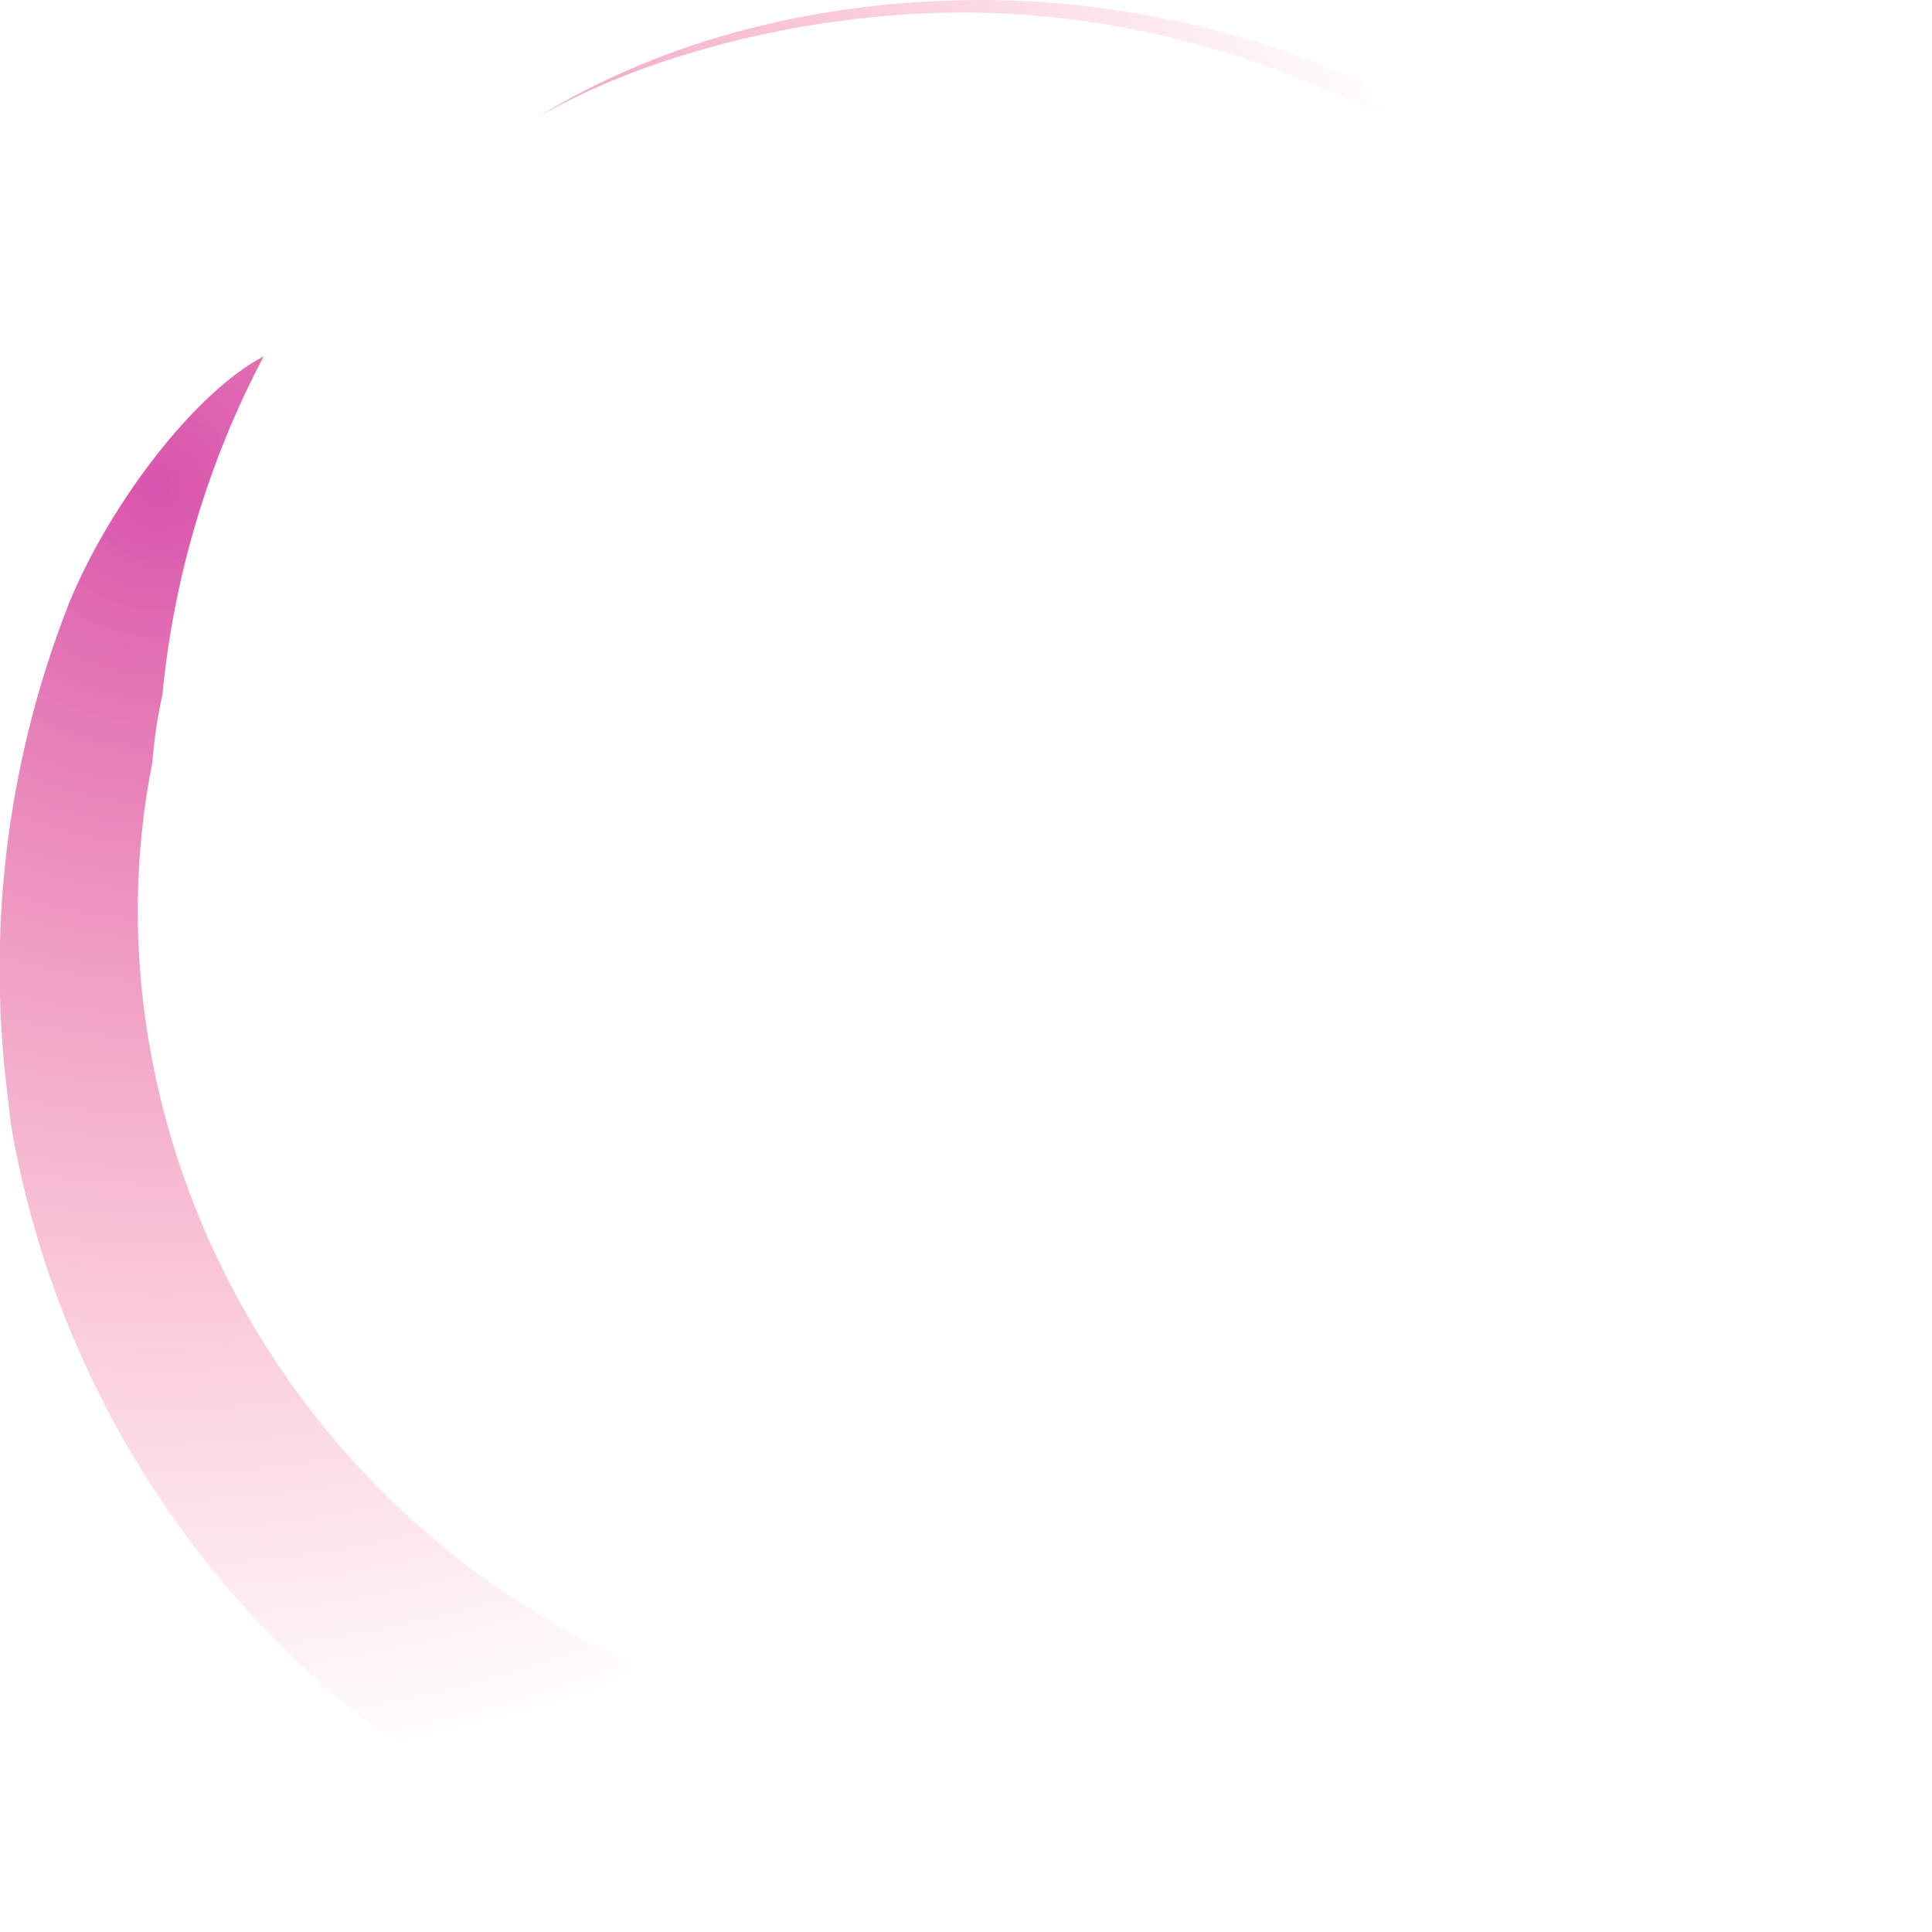
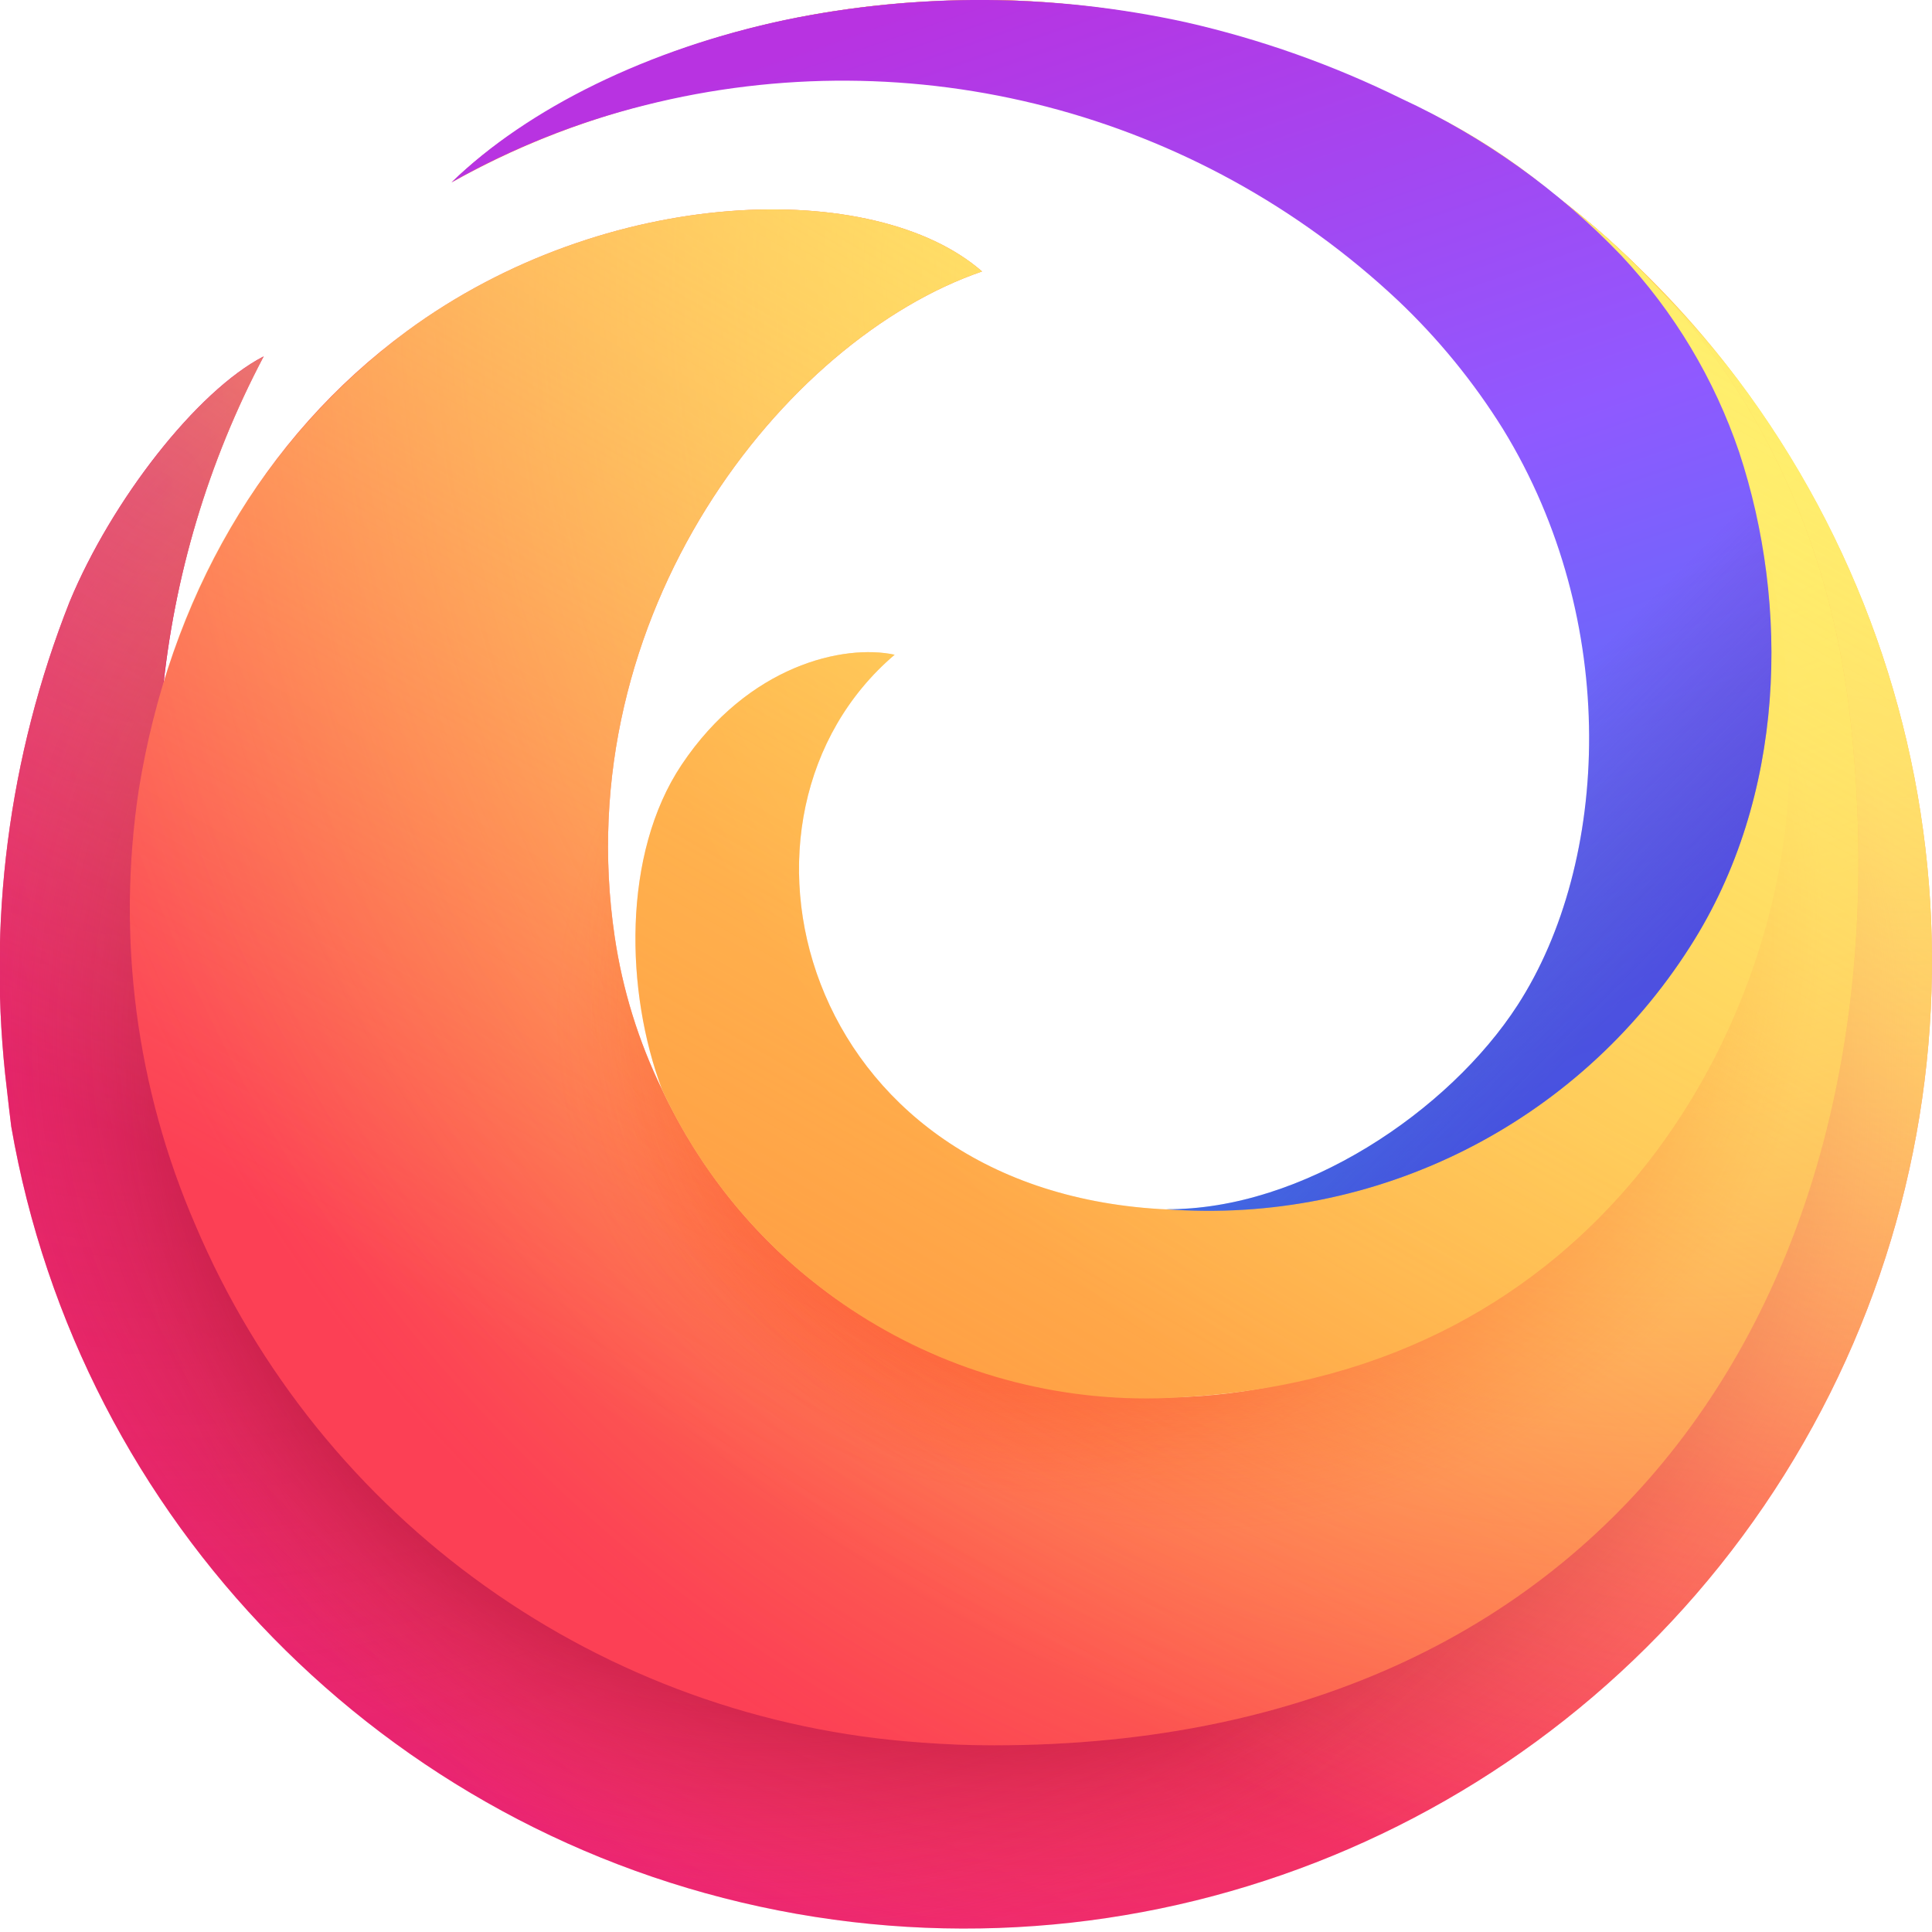
<svg xmlns="http://www.w3.org/2000/svg" viewBox="0 0 80 80">
  <defs>
    <radialGradient id="a" cx="-1186.91" cy="-517.676" r="90.78" gradientTransform="translate(1258.441 534.061)" gradientUnits="userSpaceOnUse">
      <stop offset="0" stop-color="#fff36e" />
      <stop offset=".5" stop-color="#fc4055" />
      <stop offset="1" stop-color="#e31587" />
    </radialGradient>
    <radialGradient id="b" cx="-1251.812" cy="-513.921" r="53.726" gradientTransform="translate(1258.441 534.061)" gradientUnits="userSpaceOnUse">
      <stop offset=".001" stop-color="#c60084" />
      <stop offset="1" stop-color="#fc4055" stop-opacity="0" />
    </radialGradient>
    <radialGradient id="c" cx="-1179.15" cy="-522.842" r="106.599" gradientTransform="translate(1258.441 534.061)" gradientUnits="userSpaceOnUse">
      <stop offset="0" stop-color="#ffde67" stop-opacity=".6" />
      <stop offset=".093" stop-color="#ffd966" stop-opacity=".581" />
      <stop offset=".203" stop-color="#ffca65" stop-opacity=".525" />
      <stop offset=".321" stop-color="#feb262" stop-opacity=".432" />
      <stop offset=".446" stop-color="#fe8f5e" stop-opacity=".302" />
      <stop offset=".573" stop-color="#fd6459" stop-opacity=".137" />
      <stop offset=".664" stop-color="#fc4055" stop-opacity="0" />
    </radialGradient>
    <radialGradient id="d" cx="42.285" cy="44.499" r="137.521" gradientTransform="translate(0 -.095)" gradientUnits="userSpaceOnUse">
      <stop offset=".153" stop-color="#810220" />
      <stop offset=".167" stop-color="#920b27" stop-opacity=".861" />
      <stop offset=".216" stop-color="#cb2740" stop-opacity=".398" />
      <stop offset=".253" stop-color="#ef394f" stop-opacity=".11" />
      <stop offset=".272" stop-color="#fc4055" stop-opacity="0" />
    </radialGradient>
    <radialGradient id="e" cx="31.878" cy="42.77" r="137.521" gradientTransform="translate(0 -.095)" gradientUnits="userSpaceOnUse">
      <stop offset=".113" stop-color="#810220" />
      <stop offset=".133" stop-color="#920b27" stop-opacity=".861" />
      <stop offset=".204" stop-color="#cb2740" stop-opacity=".398" />
      <stop offset=".257" stop-color="#ef394f" stop-opacity=".11" />
      <stop offset=".284" stop-color="#fc4055" stop-opacity="0" />
    </radialGradient>
    <linearGradient id="f" x1="-1212.61" y1="-525.103" x2="-1189.052" y2="-484.299" gradientTransform="translate(1258.441 532.89)" gradientUnits="userSpaceOnUse">
      <stop offset="0" stop-color="#ffbd4f" />
      <stop offset=".508" stop-color="#ff9640" stop-opacity="0" />
    </linearGradient>
    <radialGradient id="g" cx="-1255.933" cy="-77.395" r="88.863" gradientTransform="matrix(.959 0 0 .961 1273.896 86.468)" gradientUnits="userSpaceOnUse">
      <stop offset="0" stop-color="#ff9640" />
      <stop offset=".8" stop-color="#fc4055" />
    </radialGradient>
    <radialGradient id="h" cx="-1255.933" cy="-77.395" r="88.863" gradientTransform="matrix(.959 0 0 .961 1273.896 86.468)" gradientUnits="userSpaceOnUse">
      <stop offset=".084" stop-color="#ffde67" />
      <stop offset=".147" stop-color="#ffdc66" stop-opacity=".968" />
      <stop offset=".246" stop-color="#ffd562" stop-opacity=".879" />
      <stop offset=".369" stop-color="#ffcb5d" stop-opacity=".734" />
      <stop offset=".511" stop-color="#ffbc55" stop-opacity=".533" />
      <stop offset=".667" stop-color="#ffaa4b" stop-opacity=".28" />
      <stop offset=".822" stop-color="#ff9640" stop-opacity="0" />
    </radialGradient>
    <radialGradient id="i" cx="49.941" cy="38.654" r="41.79" gradientTransform="matrix(.247 .971 -1.011 .259 76.681 -19.851)" gradientUnits="userSpaceOnUse">
      <stop offset=".363" stop-color="#fc4055" />
      <stop offset=".443" stop-color="#fd604d" stop-opacity=".633" />
      <stop offset=".545" stop-color="#fe8644" stop-opacity=".181" />
      <stop offset=".59" stop-color="#ff9640" stop-opacity="0" />
    </radialGradient>
    <radialGradient id="j" cx="42.737" cy="42.193" r="41.79" gradientTransform="translate(0 -.095)" gradientUnits="userSpaceOnUse">
      <stop offset=".216" stop-color="#fc4055" stop-opacity=".8" />
      <stop offset=".267" stop-color="#fd5251" stop-opacity=".633" />
      <stop offset=".41" stop-color="#fe8345" stop-opacity=".181" />
      <stop offset=".474" stop-color="#ff9640" stop-opacity="0" />
    </radialGradient>
    <radialGradient id="k" cx="-1238.198" cy="-87.433" r="150.195" gradientTransform="matrix(.959 0 0 .961 1273.896 86.468)" gradientUnits="userSpaceOnUse">
      <stop offset=".054" stop-color="#fff36e" />
      <stop offset=".457" stop-color="#ff9640" />
      <stop offset=".639" stop-color="#ff9640" />
    </radialGradient>
    <linearGradient id="l" x1="59.052" y1="7.083" x2="18.155" y2="77.92" gradientUnits="userSpaceOnUse">
      <stop offset="0" stop-color="#fff36e" stop-opacity=".8" />
      <stop offset=".094" stop-color="#fff36e" stop-opacity=".699" />
      <stop offset=".752" stop-color="#fff36e" stop-opacity="0" />
    </linearGradient>
    <linearGradient id="m" x1="40.585" y1="-.67" x2="62.3" y2="62.203" gradientUnits="userSpaceOnUse">
      <stop offset="0" stop-color="#b833e1" />
      <stop offset=".371" stop-color="#9059ff" />
      <stop offset=".614" stop-color="#5b6df8" />
      <stop offset="1" stop-color="#0090ed" />
    </linearGradient>
    <linearGradient id="n" x1="-1230.731" y1="-532.566" x2="-1190.37" y2="-492.205" gradientTransform="translate(1258.441 532.89)" gradientUnits="userSpaceOnUse">
      <stop offset=".805" stop-color="#722291" stop-opacity="0" />
      <stop offset="1" stop-color="#592acb" stop-opacity=".5" />
    </linearGradient>
  </defs>
+   <path d="M71.944 15.7A39.47 39.47 0 0 0 41.588.009C32.3-.177 25.884 2.614 22.254 4.858 27.111 2.041 34.14.443 40.294.522c15.83.2 32.832 10.981 35.357 30.413 2.9 22.306-12.637 40.923-34.493 40.98-24.045.061-38.67-21.229-34.847-40.352a19.735 19.735 0 0 1 .413-2.787 37.815 37.815 0 0 1 4.193-14.018c-2.769 1.433-6.295 5.965-8.035 10.163A41.355 41.355 0 0 0 .284 45.1c.06.518.114 1.035.182 1.549A40.062 40.062 0 1 0 71.944 15.7zm-63.4 3.487z" fill="url(#a)" />
  <path d="M71.944 15.7A39.47 39.47 0 0 0 41.588.009C32.3-.177 25.884 2.614 22.254 4.858 27.111 2.041 34.14.443 40.294.522c15.83.2 32.832 10.981 35.357 30.413 2.9 22.306-12.637 40.923-34.493 40.98-24.045.061-38.67-21.229-34.847-40.352a19.735 19.735 0 0 1 .413-2.787 37.815 37.815 0 0 1 4.193-14.018c-2.769 1.433-6.295 5.965-8.035 10.163A41.355 41.355 0 0 0 .284 45.1c.06.518.114 1.035.182 1.549A40.062 40.062 0 1 0 71.944 15.7zm-63.4 3.487z" fill="url(#b)" opacity=".67" />
+   <path d="M71.944 15.7A39.47 39.47 0 0 0 41.588.009C32.3-.177 25.884 2.614 22.254 4.858 27.111 2.041 34.14.443 40.294.522c15.83.2 32.832 10.981 35.357 30.413 2.9 22.306-12.637 40.923-34.493 40.98-24.045.061-38.67-21.229-34.847-40.352a19.735 19.735 0 0 1 .413-2.787 37.815 37.815 0 0 1 4.193-14.018c-2.769 1.433-6.295 5.965-8.035 10.163A41.355 41.355 0 0 0 .284 45.1c.06.518.114 1.035.182 1.549A40.062 40.062 0 1 0 71.944 15.7zm-63.4 3.487z" fill="url(#c)" />
+   <path d="M71.944 15.7A39.47 39.47 0 0 0 41.588.009C32.3-.177 25.884 2.614 22.254 4.858 27.111 2.041 34.14.443 40.294.522c15.83.2 32.832 10.981 35.357 30.413 2.9 22.306-12.637 40.923-34.493 40.98-24.045.061-38.67-21.229-34.847-40.352a19.735 19.735 0 0 1 .413-2.787 37.815 37.815 0 0 1 4.193-14.018c-2.769 1.433-6.295 5.965-8.035 10.163A41.355 41.355 0 0 0 .284 45.1c.06.518.114 1.035.182 1.549A40.062 40.062 0 1 0 71.944 15.7zm-63.4 3.487z" fill="url(#d)" />
+   <path d="M71.944 15.7A39.47 39.47 0 0 0 41.588.009C32.3-.177 25.884 2.614 22.254 4.858 27.111 2.041 34.14.443 40.294.522c15.83.2 32.832 10.981 35.357 30.413 2.9 22.306-12.637 40.923-34.493 40.98-24.045.061-38.67-21.229-34.847-40.352a19.735 19.735 0 0 1 .413-2.787 37.815 37.815 0 0 1 4.193-14.018c-2.769 1.433-6.295 5.965-8.035 10.163A41.355 41.355 0 0 0 .284 45.1c.06.518.114 1.035.182 1.549A40.062 40.062 0 1 0 71.944 15.7zm-63.4 3.487z" fill="url(#e)" />
+   <path d="M75.651 30.935a41.01 41.01 0 0 1 .3 7.247q1.99-.3 3.987-.53A40.01 40.01 0 0 0 71.944 15.7 39.47 39.47 0 0 0 41.588.009C32.3-.177 25.884 2.614 22.254 4.858 27.111 2.041 34.14.443 40.294.522 56.124.724 73.126 11.5 75.651 30.935z" fill="url(#f)" />
+   <path d="M76.625 29.826C74.374 9.518 56.263.39 40.294.522c-6.155.05-13.183 1.519-18.04 4.336a19.7 19.7 0 0 0-3.56 2.7c.129-.107.514-.424 1.152-.862l.063-.043.056-.038a26.655 26.655 0 0 1 7.692-3.572A43.5 43.5 0 0 1 40.84 1.5a33.254 33.254 0 0 1 31.25 31.993C72.457 46.7 61.648 57.23 49.188 57.84c-9.062.444-17.6-3.941-21.77-12.713a21.68 21.68 0 0 1-1.964-6.333c-1.976-13.35 6.989-24.735 15.21-27.554-4.435-3.874-15.548-3.611-23.819 2.474-5.956 4.382-9.82 11.049-11.1 19a32.945 32.945 0 0 0 2.34 18 35.3 35.3 0 0 0 30.089 21.443q1.489.114 2.984.113c26.462 0 37.942-20.087 35.467-42.444z" fill="url(#g)" />
+   <path d="M76.625 29.826C74.374 9.518 56.263.39 40.294.522c-6.155.05-13.183 1.519-18.04 4.336a19.7 19.7 0 0 0-3.56 2.7c.129-.107.514-.424 1.152-.862l.063-.043.056-.038a26.655 26.655 0 0 1 7.692-3.572A43.5 43.5 0 0 1 40.84 1.5a33.254 33.254 0 0 1 31.25 31.993C72.457 46.7 61.648 57.23 49.188 57.84c-9.062.444-17.6-3.941-21.77-12.713a21.68 21.68 0 0 1-1.964-6.333c-1.976-13.35 6.989-24.735 15.21-27.554-4.435-3.874-15.548-3.611-23.819 2.474-5.956 4.382-9.82 11.049-11.1 19a32.945 32.945 0 0 0 2.34 18 35.3 35.3 0 0 0 30.089 21.443q1.489.114 2.984.113c26.462 0 37.942-20.087 35.467-42.444z" fill="url(#h)" />
+   <path d="M76.625 29.826C74.374 9.518 56.263.39 40.294.522c-6.155.05-13.183 1.519-18.04 4.336a19.7 19.7 0 0 0-3.56 2.7c.129-.107.514-.424 1.152-.862l.063-.043.056-.038a26.655 26.655 0 0 1 7.692-3.572A43.5 43.5 0 0 1 40.84 1.5a33.254 33.254 0 0 1 31.25 31.993C72.457 46.7 61.648 57.23 49.188 57.84c-9.062.444-17.6-3.941-21.77-12.713a21.68 21.68 0 0 1-1.964-6.333c-1.976-13.35 6.989-24.735 15.21-27.554-4.435-3.874-15.548-3.611-23.819 2.474-5.956 4.382-9.82 11.049-11.1 19a32.945 32.945 0 0 0 2.34 18 35.3 35.3 0 0 0 30.089 21.443q1.489.114 2.984.113c26.462 0 37.942-20.087 35.467-42.444z" style="mix-blend-mode:multiply" opacity=".53" fill="url(#i)" />
+   <path d="M76.625 29.826C74.374 9.518 56.263.39 40.294.522c-6.155.05-13.183 1.519-18.04 4.336a19.7 19.7 0 0 0-3.56 2.7c.129-.107.514-.424 1.152-.862l.063-.043.056-.038a26.655 26.655 0 0 1 7.692-3.572A43.5 43.5 0 0 1 40.84 1.5a33.254 33.254 0 0 1 31.25 31.993C72.457 46.7 61.648 57.23 49.188 57.84c-9.062.444-17.6-3.941-21.77-12.713a21.68 21.68 0 0 1-1.964-6.333c-1.976-13.35 6.989-24.735 15.21-27.554-4.435-3.874-15.548-3.611-23.819 2.474-5.956 4.382-9.82 11.049-11.1 19a32.945 32.945 0 0 0 2.34 18 35.3 35.3 0 0 0 30.089 21.443q1.489.114 2.984.113c26.462 0 37.942-20.087 35.467-42.444z" style="mix-blend-mode:multiply" opacity=".53" fill="url(#j)" />
+   <path d="M49.188 57.84c17.1-1.04 24.42-15.2 24.879-25.245C74.783 16.9 65.472-.02 40.84 1.5a43.5 43.5 0 0 0-13.183 1.546 28.855 28.855 0 0 0-7.692 3.572l-.056.038-.063.043q-.574.4-1.123.842A33.482 33.482 0 0 1 39.7 3.605c14.142 1.856 27.072 12.857 27.072 27.373 0 11.169-8.631 19.7-18.738 19.087-15.015-.9-18.8-16.3-10.989-22.954-2.106-.453-6.064.435-8.82 4.555-2.473 3.7-2.333 9.41-.807 13.461a22.118 22.118 0 0 0 21.77 12.713z" fill="url(#k)" />
+   <path d="M71.944 15.7a39.958 39.958 0 0 0-3.482-3.982 31.342 31.342 0 0 0-3.177-2.926 24.393 24.393 0 0 1 1.849 1.79 22.466 22.466 0 0 1 4.882 8.144c2.089 6.329 1.953 14.25-2.036 20.471a23.539 23.539 0 0 1-20.855 10.895c-.361 0-.725 0-1.091-.027-15.015-.9-18.8-16.3-10.988-22.954-2.107-.453-6.065.435-8.821 4.555-2.473 3.7-2.333 9.41-.807 13.461a21.679 21.679 0 0 1-1.963-6.333c-1.977-13.35 6.988-24.735 15.209-27.554-4.435-3.874-15.548-3.611-23.819 2.474a27.845 27.845 0 0 0-10.087 14.6 38.5 38.5 0 0 1 4.159-13.553c-2.769 1.433-6.295 5.965-8.035 10.163A41.355 41.355 0 0 0 .284 45.1c.06.518.114 1.035.182 1.549A40.062 40.062 0 1 0 71.944 15.7z" fill="url(#l)" />
+   <path d="M72.016 18.726a22.458 22.458 0 0 0-4.882-8.144 30.224 30.224 0 0 0-9.094-6.493A40.518 40.518 0 0 0 49.1.92a39.834 39.834 0 0 0-16.565-.1c-5.683 1.2-10.68 3.659-13.841 6.733a32.1 32.1 0 0 1 8.031-3.2 33.565 33.565 0 0 1 31.173 8.1 27.01 27.01 0 0 1 4.329 5.3c4.895 7.959 4.432 17.965.615 23.866-2.835 4.384-8.907 8.5-14.572 8.452A23.629 23.629 0 0 0 69.98 39.2c3.989-6.224 4.125-14.145 2.036-20.474z" fill="url(#m)" />
+   <path d="M72.016 18.726a22.458 22.458 0 0 0-4.882-8.144 30.224 30.224 0 0 0-9.094-6.493A40.518 40.518 0 0 0 49.1.92a39.834 39.834 0 0 0-16.565-.1c-5.683 1.2-10.68 3.659-13.841 6.733a32.1 32.1 0 0 1 8.031-3.2 33.565 33.565 0 0 1 31.173 8.1 27.01 27.01 0 0 1 4.329 5.3c4.895 7.959 4.432 17.965.615 23.866-2.835 4.384-8.907 8.5-14.572 8.452A23.629 23.629 0 0 0 69.98 39.2c3.989-6.224 4.125-14.145 2.036-20.474z" fill="url(#n)" />
</svg>
